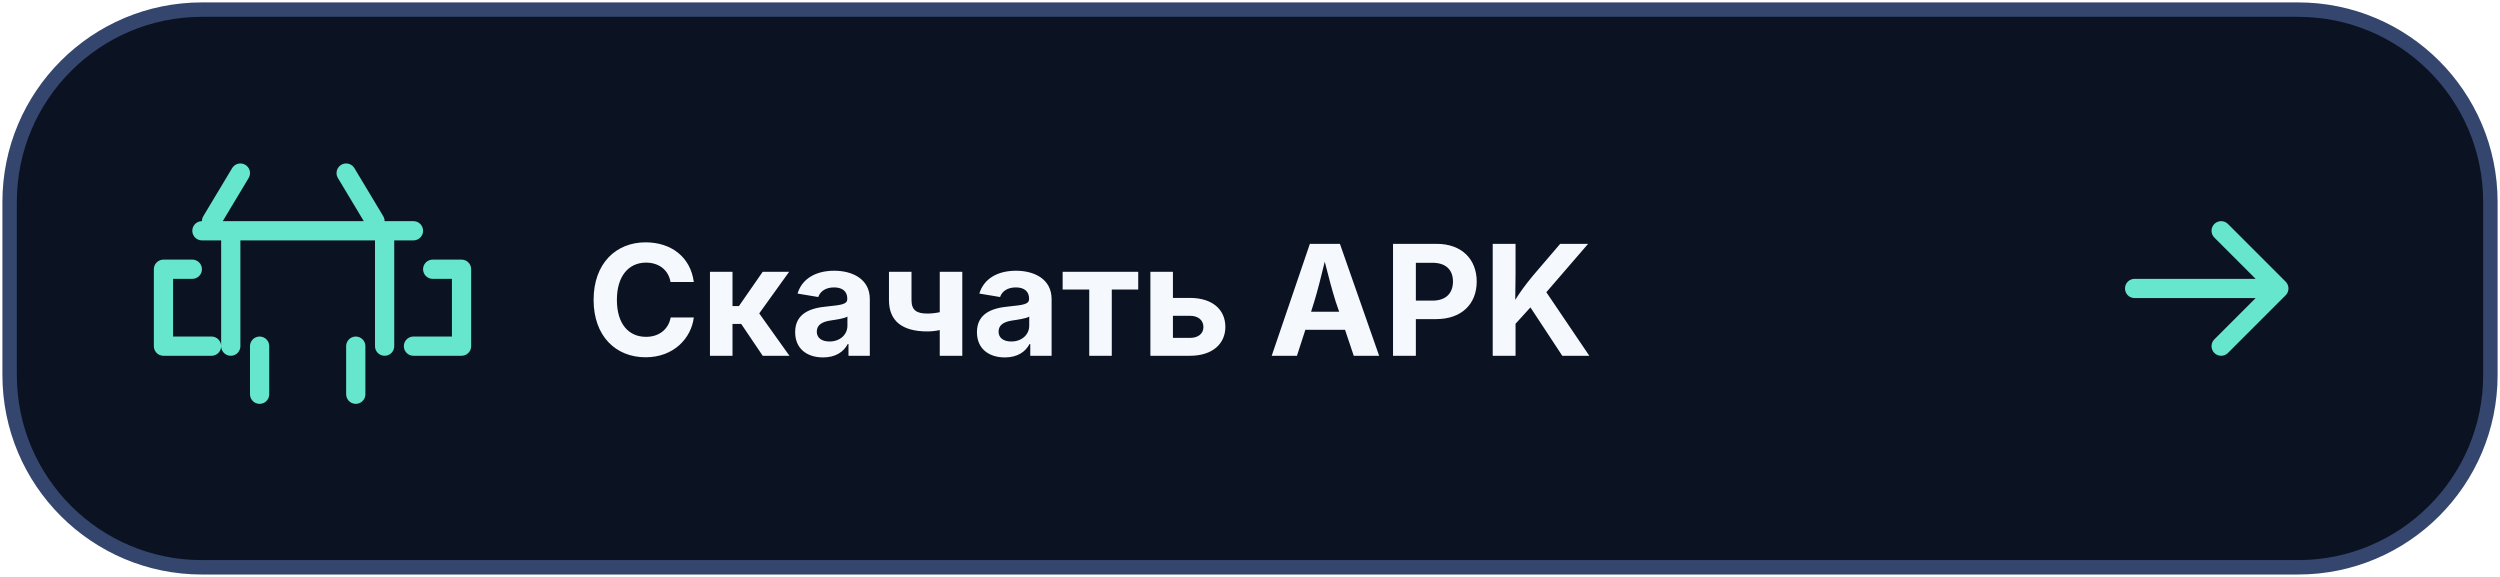
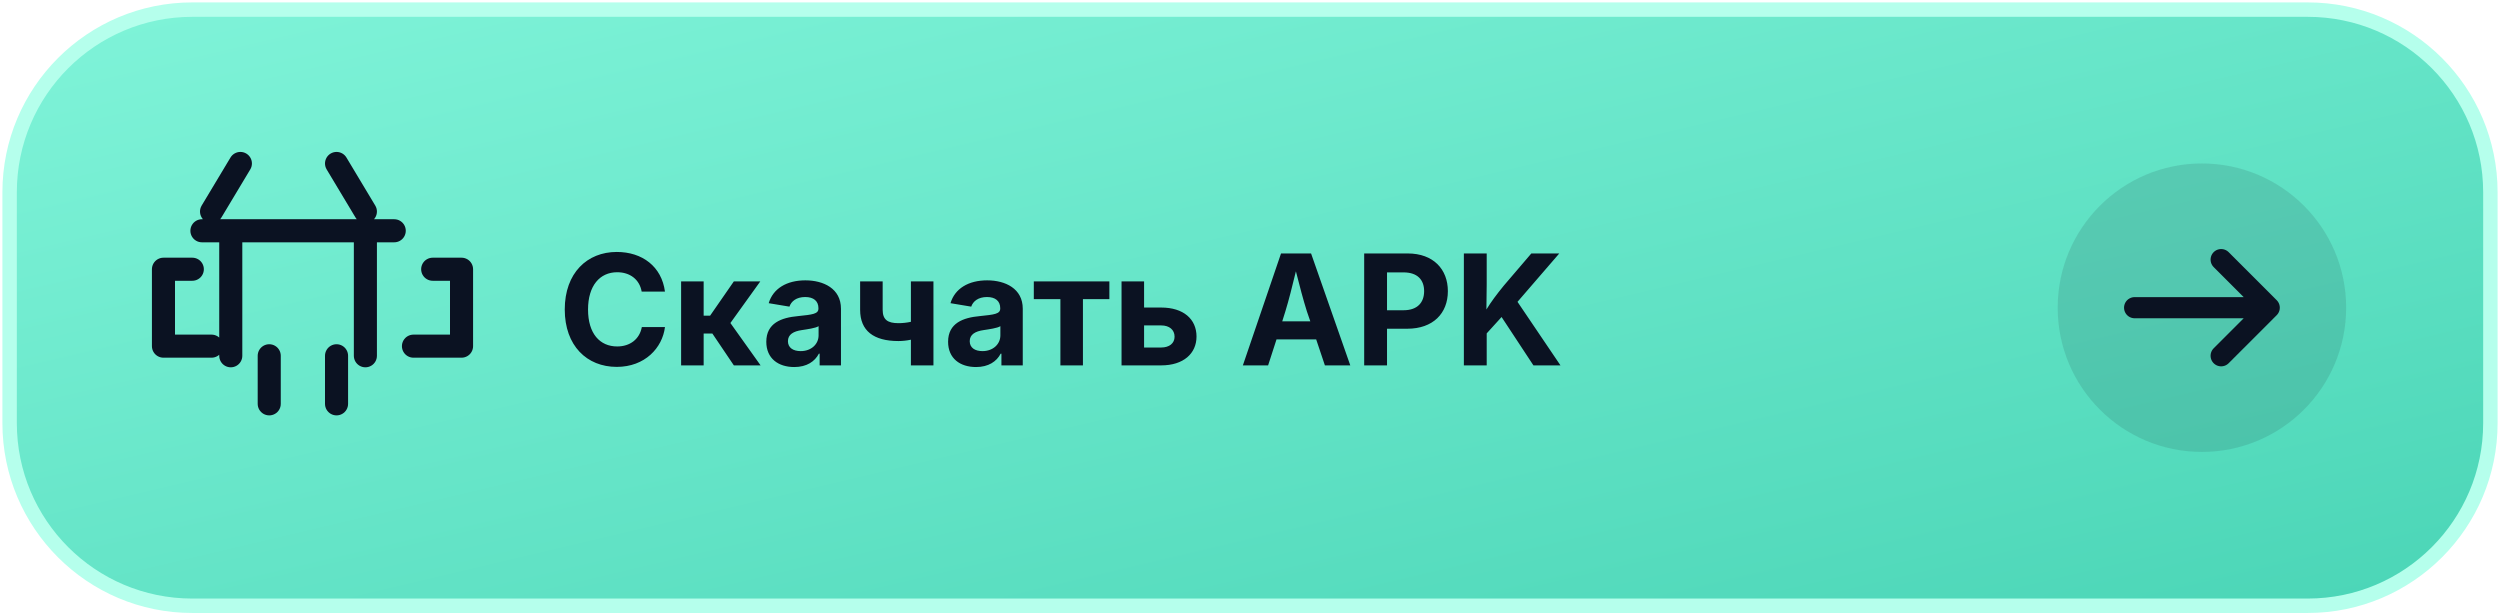
- <svg xmlns="http://www.w3.org/2000/svg" width="260" height="60" viewBox="0 0 260 60" role="img" aria-labelledby="title desc">
-   <rect x="1" y="1" width="258" height="58" rx="20" fill="#0B1222" stroke="#34466D" stroke-width="1.5" />
-   <path d="m22 23 3-5m14 5-3-5M21 24h22M24 25v11m16-11v11m-13 0v5m10-5v5M20 28h-3v8h5m23-8h3v8h-5" fill="none" stroke="#65E6CD" stroke-linecap="round" stroke-linejoin="round" stroke-width="2" />
-   <text x="61" y="37" fill="#F5F8FC" font-family="Inter,Segoe UI,Arial,sans-serif" font-size="16" font-weight="650">Скачать APK</text>
-   <path d="M222 30h15m-6-6 6 6-6 6" fill="none" stroke="#65E6CD" stroke-linecap="round" stroke-linejoin="round" stroke-width="2" />
+ <svg xmlns="http://www.w3.org/2000/svg" width="260" height="64" viewBox="0 0 260 64" role="img" aria-labelledby="title desc">
+   <defs>
+     <linearGradient id="androidButton" x1="0" y1="0" x2="1" y2="1">
+       <stop offset="0" stop-color="#80F4D9" />
+       <stop offset="1" stop-color="#4AD5B6" />
+     </linearGradient>
+   </defs>
+   <rect x="1" y="1" width="258" height="62" rx="19" fill="url(#androidButton)" stroke="#B5FFEC" stroke-width="1.5" />
+   <path d="m22 22 3-5m13 5-3-5M21 24h20M24 25v12m14-12v12m-10 0v5m7-5v5M20 28h-3v8h5m23-8h3v8h-5" fill="none" stroke="#0B1222" stroke-linecap="round" stroke-linejoin="round" stroke-width="2.4" />
+   <text x="58" y="38" fill="#0B1222" font-family="Inter,Segoe UI,Arial,sans-serif" font-size="16" font-weight="750">Скачать APK</text>
+   <circle cx="229" cy="32" r="15" fill="#0B1222" fill-opacity="0.11" />
+   <path d="M222 32h14m-5-5 5 5-5 5" fill="none" stroke="#0B1222" stroke-linecap="round" stroke-linejoin="round" stroke-width="2.2" />
</svg>
